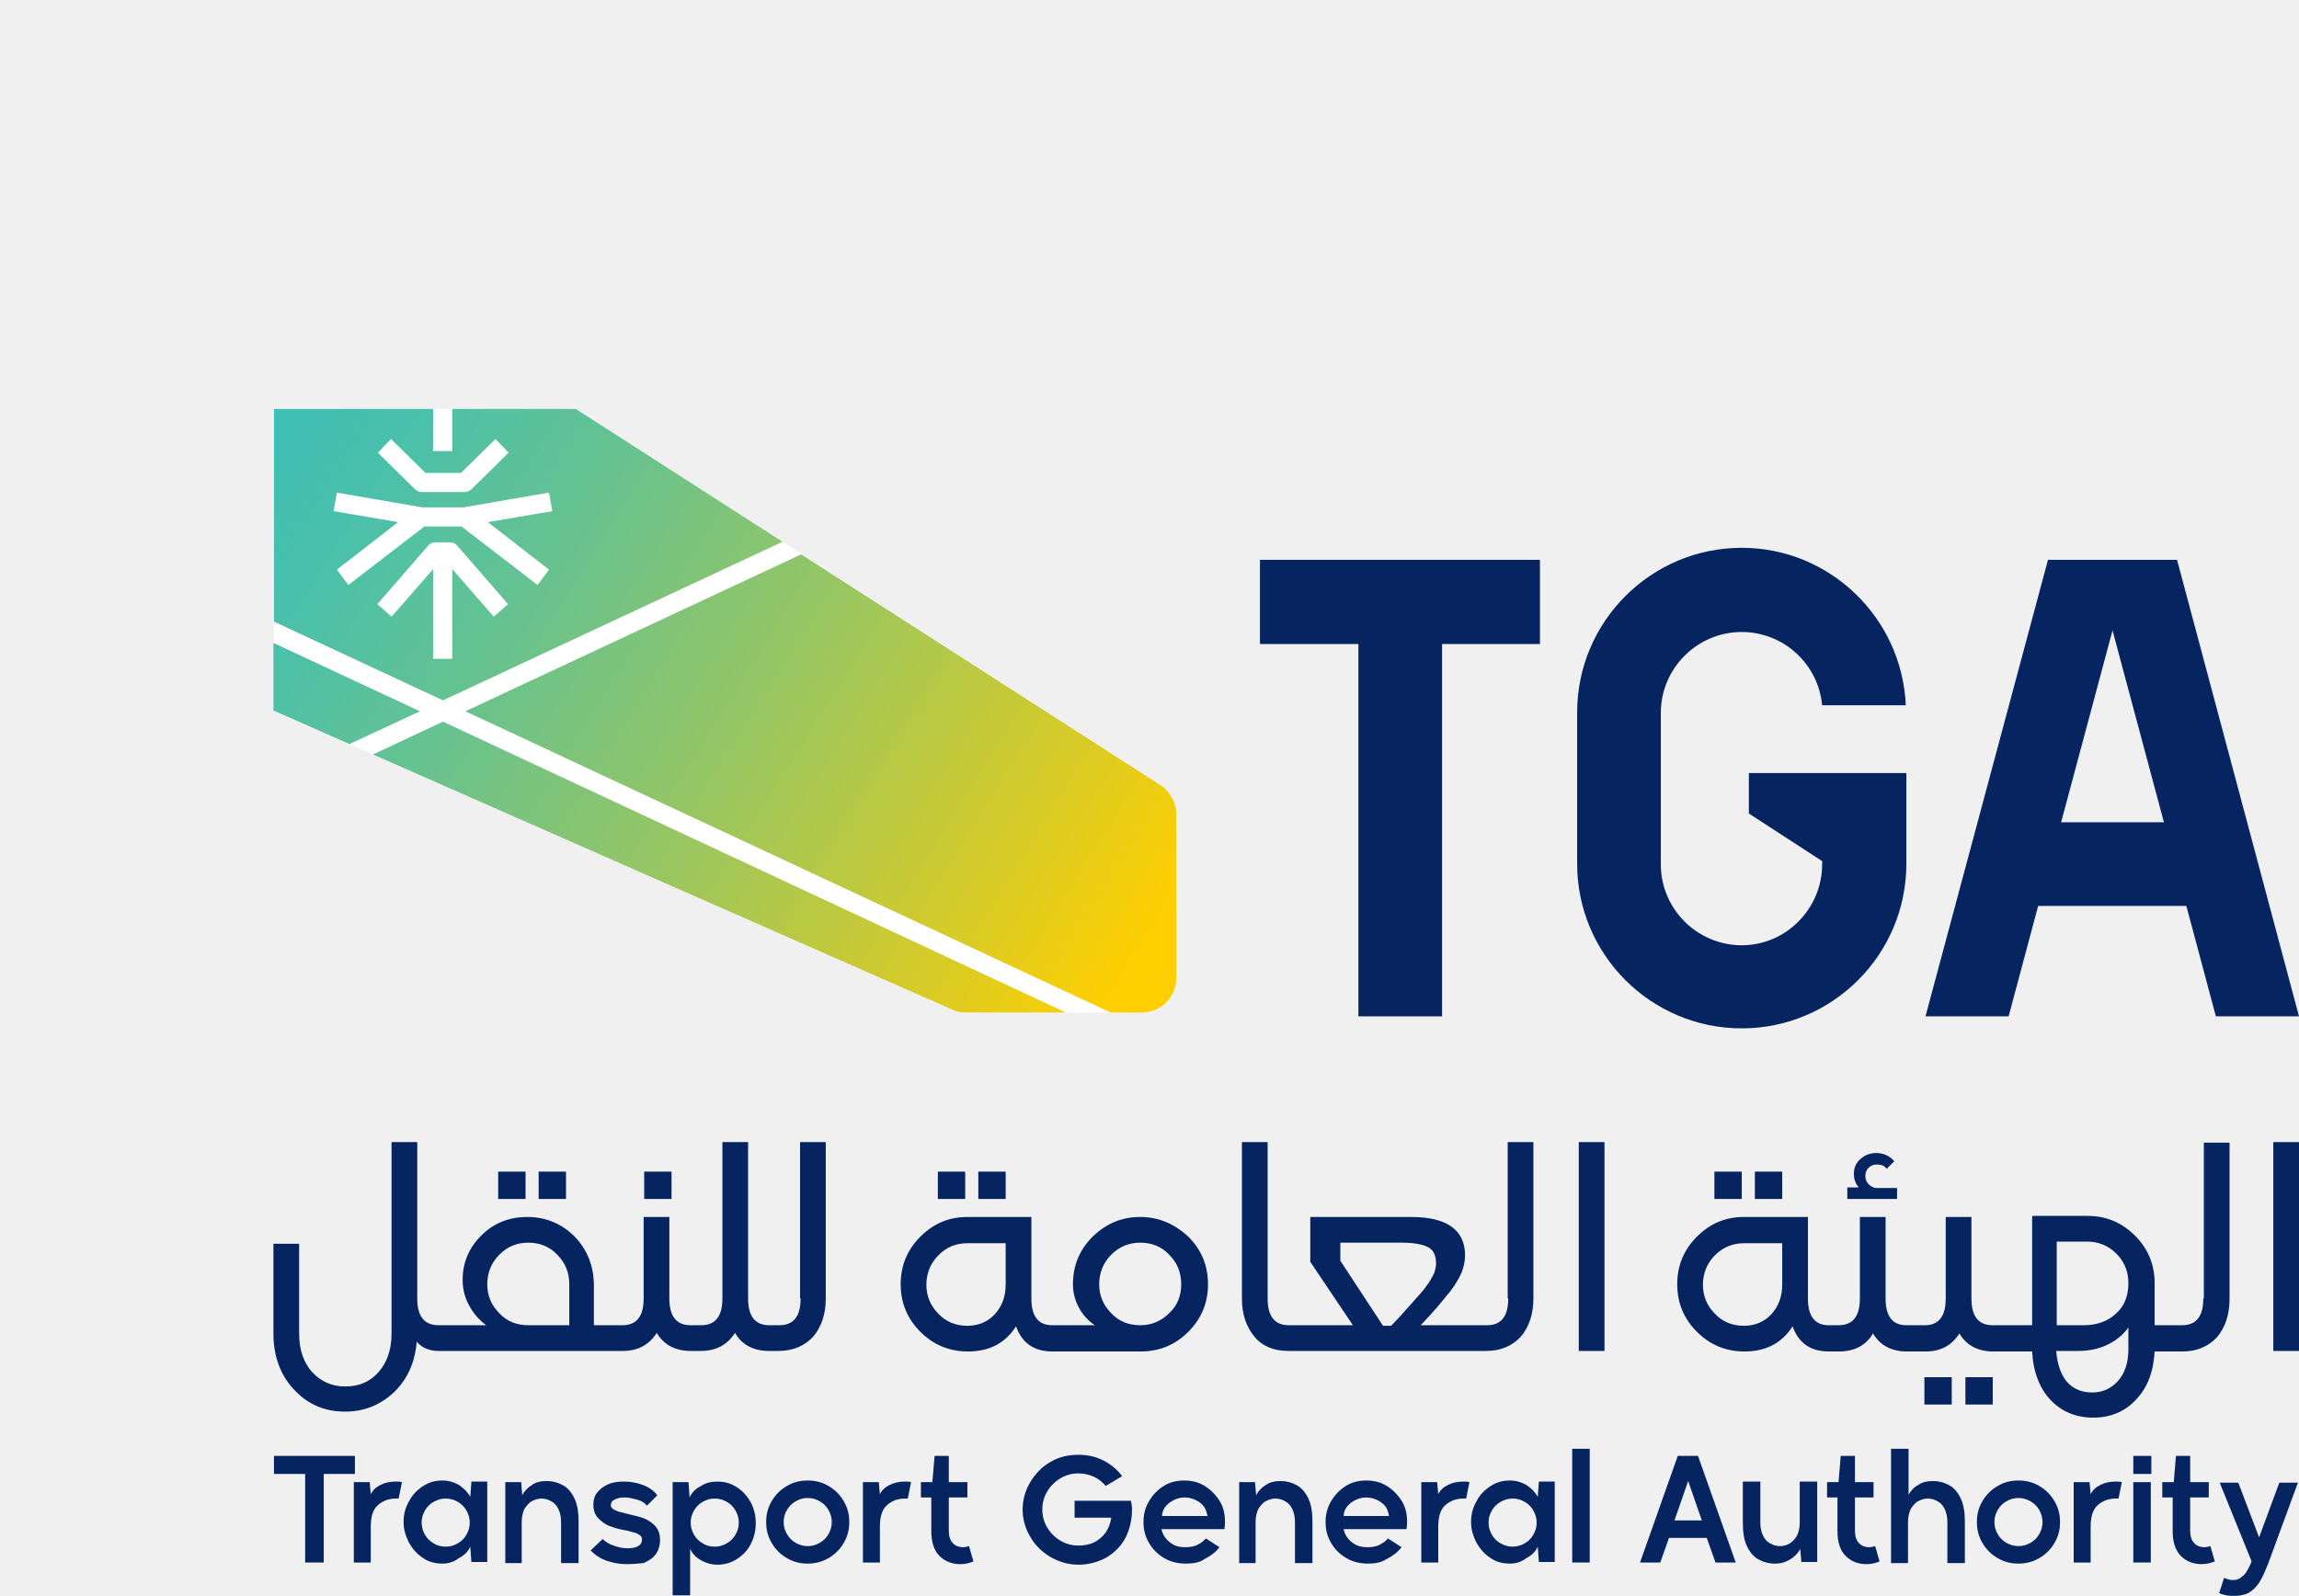
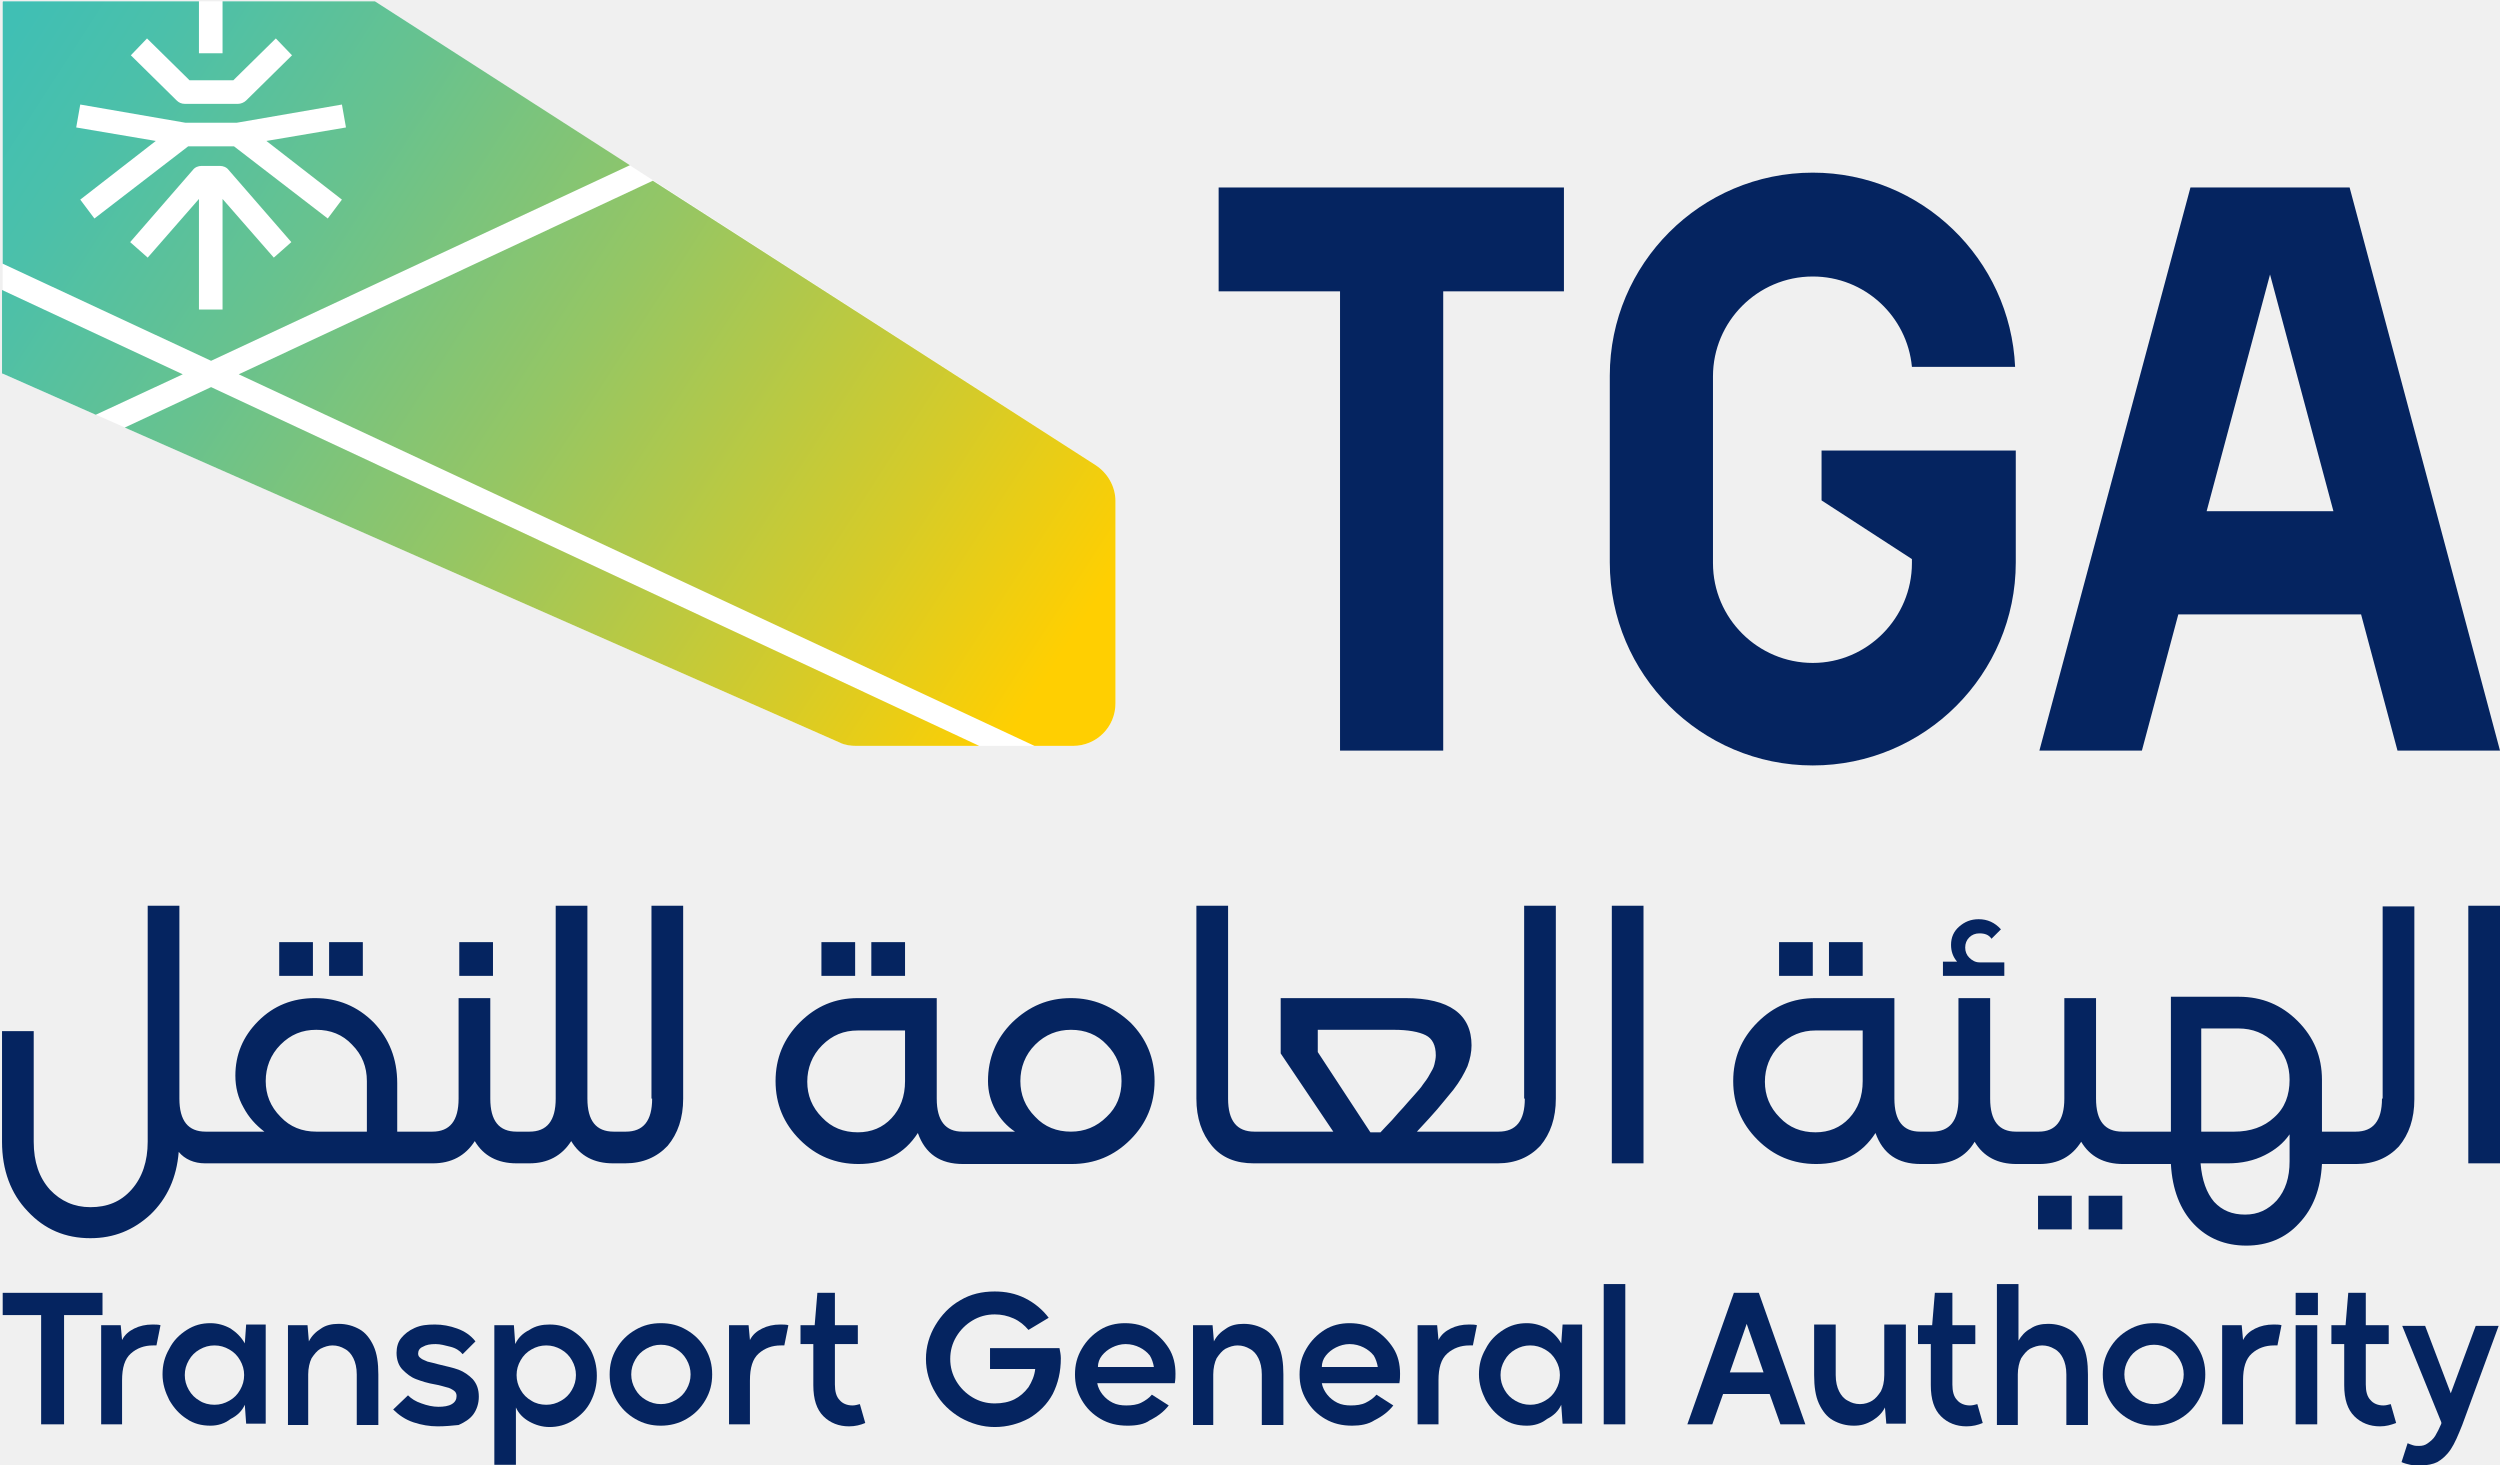
- <svg xmlns="http://www.w3.org/2000/svg" xmlns:xlink="http://www.w3.org/1999/xlink" width="420.4" height="291.9" viewBox="124.4 189.6 420.4 291.9" version="1.1" id="Layer_1">
+ <svg xmlns="http://www.w3.org/2000/svg" xmlns:xlink="http://www.w3.org/1999/xlink" width="370.7" height="217.2" viewBox="174.1 264.2 370.7 217.2" version="1.1" id="Layer_1">
  <style type="text/css">
	.st0{fill:#FFFFFF;}
	.st1{fill:#052460;}
	
		.st2{clip-path:url(#SVGID_00000046334948983350193480000002956981572553393802_);fill:url(#SVGID_00000010992031693402406580000013135106791726073480_);}
</style>
  <g>
    <path class="st0" d="M339.5,338.5v30c0,3.5-2.8,6.3-6.3,6.3h-32.1c-0.9,0-1.7-0.2-2.5-0.5l-124.1-54.7v-55.2h55.2l106.9,68.8   C338.4,334.4,339.5,336.4,339.5,338.5" />
    <polygon class="st1" points="180.2,475.4 180.2,459.2 174.5,459.2 174.5,455.9 189.3,455.9 189.3,459.2 183.6,459.2 183.6,475.4     " />
    <path class="st1" d="M189.1,475.4v-14.7h2.9l0.2,2.2c0.4-0.8,1-1.3,1.8-1.7c0.8-0.4,1.7-0.6,2.7-0.6c0.4,0,0.9,0,1.2,0.1l-0.6,3   c-0.2,0-0.3,0-0.5,0c-1.3,0-2.4,0.4-3.3,1.2c-0.9,0.8-1.3,2.1-1.3,4v6.5H189.1z" />
    <path class="st1" d="M205.3,475.6c-1.3,0-2.5-0.3-3.5-1c-1.1-0.7-1.9-1.6-2.6-2.8c-0.6-1.2-1-2.4-1-3.8c0-1.4,0.3-2.6,1-3.8   c0.6-1.2,1.5-2.1,2.6-2.8c1.1-0.7,2.2-1,3.5-1c1.1,0,2.1,0.3,3,0.8c0.9,0.6,1.6,1.3,2.1,2.2l0.2-2.8h2.9v14.7h-2.9l-0.2-2.8   c-0.4,0.9-1.1,1.6-2.1,2.1C207.4,475.3,206.4,475.6,205.3,475.6 M205.9,472.5c0.8,0,1.5-0.2,2.2-0.6c0.7-0.4,1.2-0.9,1.6-1.6   c0.4-0.7,0.6-1.4,0.6-2.2c0-0.8-0.2-1.5-0.6-2.2c-0.4-0.7-0.9-1.2-1.6-1.6c-0.7-0.4-1.4-0.6-2.2-0.6c-0.8,0-1.5,0.2-2.2,0.6   c-0.7,0.4-1.2,0.9-1.6,1.6c-0.4,0.7-0.6,1.4-0.6,2.2c0,0.8,0.2,1.5,0.6,2.2c0.4,0.7,0.9,1.2,1.6,1.6   C204.3,472.3,205.1,472.5,205.9,472.5" />
    <path class="st1" d="M216.8,475.4v-14.7h2.9l0.2,2.4c0.4-0.8,1-1.4,1.8-1.9c0.7-0.5,1.6-0.7,2.6-0.7c1.2,0,2.2,0.3,3.1,0.8   c0.9,0.5,1.6,1.4,2.1,2.5c0.5,1.1,0.7,2.5,0.7,4.2v7.5H227v-7.5c0-1-0.2-1.8-0.5-2.4c-0.3-0.6-0.7-1.1-1.3-1.4   c-0.5-0.3-1.1-0.5-1.8-0.5c-0.6,0-1.2,0.2-1.8,0.5c-0.5,0.3-0.9,0.8-1.3,1.4c-0.3,0.6-0.5,1.5-0.5,2.4v7.5H216.8z" />
    <path class="st1" d="M239,475.7c-1.2,0-2.4-0.2-3.6-0.6c-1.2-0.4-2.2-1.1-3-1.9l2.2-2.1c0.5,0.5,1.1,0.9,2,1.2   c0.8,0.3,1.7,0.5,2.5,0.5c0.8,0,1.5-0.1,2-0.4c0.5-0.3,0.7-0.7,0.7-1.2c0-0.3-0.1-0.6-0.4-0.8c-0.3-0.2-0.6-0.4-1.1-0.5   c-0.4-0.1-1-0.3-1.6-0.4c-1.2-0.2-2.1-0.5-2.9-0.8c-0.8-0.3-1.4-0.8-2-1.4c-0.6-0.6-0.9-1.5-0.9-2.5c0-0.8,0.2-1.6,0.7-2.2   c0.5-0.6,1.1-1.1,2-1.5c0.9-0.4,1.8-0.5,3-0.5c1.1,0,2.2,0.2,3.3,0.6c1.1,0.4,2,1,2.7,1.9l-1.9,1.9c-0.4-0.5-1-0.9-1.8-1.1   c-0.8-0.2-1.5-0.4-2.2-0.4c-0.8,0-1.4,0.1-1.9,0.4c-0.5,0.2-0.7,0.6-0.7,1c0,0.3,0.1,0.5,0.4,0.7c0.2,0.2,0.6,0.3,1,0.5   c0.4,0.1,0.9,0.2,1.6,0.4c1.2,0.3,2.2,0.5,3,0.8c0.8,0.3,1.5,0.8,2.1,1.4c0.6,0.7,0.9,1.5,0.9,2.6c0,1-0.3,1.9-0.8,2.6   c-0.5,0.7-1.3,1.2-2.2,1.6C241.1,475.6,240.1,475.7,239,475.7" />
    <path class="st1" d="M247.4,481.3v-20.6h2.9l0.2,2.8c0.4-0.9,1.1-1.6,2.1-2.1c0.9-0.6,1.9-0.8,3-0.8c1.3,0,2.4,0.3,3.5,1   c1.1,0.7,1.9,1.6,2.6,2.8c0.6,1.2,0.9,2.4,0.9,3.8c0,1.4-0.3,2.6-0.9,3.8c-0.6,1.2-1.5,2.1-2.6,2.8c-1.1,0.7-2.3,1-3.5,1   c-1.1,0-2.1-0.3-3-0.8c-0.9-0.5-1.6-1.2-2-2.1v8.5H247.4z M255.1,472.5c0.8,0,1.5-0.2,2.2-0.6c0.7-0.4,1.2-0.9,1.6-1.6   c0.4-0.7,0.6-1.4,0.6-2.2c0-0.8-0.2-1.5-0.6-2.2c-0.4-0.7-0.9-1.2-1.6-1.6c-0.7-0.4-1.4-0.6-2.2-0.6c-0.8,0-1.5,0.2-2.2,0.6   c-0.7,0.4-1.2,0.9-1.6,1.6c-0.4,0.7-0.6,1.4-0.6,2.2c0,0.8,0.2,1.5,0.6,2.2c0.4,0.7,0.9,1.2,1.6,1.6   C253.5,472.3,254.3,472.5,255.1,472.5" />
    <path class="st1" d="M272.1,475.6c-1.4,0-2.6-0.3-3.8-1c-1.2-0.7-2.1-1.6-2.8-2.8c-0.7-1.2-1-2.4-1-3.8c0-1.4,0.3-2.6,1-3.8   c0.7-1.2,1.6-2.1,2.8-2.8c1.2-0.7,2.4-1,3.8-1c1.4,0,2.6,0.3,3.8,1c1.2,0.7,2.1,1.6,2.8,2.8c0.7,1.2,1,2.4,1,3.8   c0,1.4-0.3,2.6-1,3.8c-0.7,1.2-1.6,2.1-2.8,2.8C274.7,475.3,273.4,475.6,272.1,475.6 M272.1,472.4c0.8,0,1.5-0.2,2.2-0.6   c0.7-0.4,1.2-0.9,1.6-1.6c0.4-0.7,0.6-1.4,0.6-2.2c0-0.8-0.2-1.5-0.6-2.2c-0.4-0.7-0.9-1.2-1.6-1.6c-0.7-0.4-1.4-0.6-2.2-0.6   c-0.8,0-1.5,0.2-2.2,0.6c-0.7,0.4-1.2,0.9-1.6,1.6c-0.4,0.7-0.6,1.4-0.6,2.2c0,0.8,0.2,1.5,0.6,2.2c0.4,0.7,0.9,1.2,1.6,1.6   C270.6,472.2,271.3,472.4,272.1,472.4" />
    <path class="st1" d="M282.2,475.4v-14.7h2.9l0.2,2.2c0.4-0.8,1-1.3,1.8-1.7c0.8-0.4,1.7-0.6,2.7-0.6c0.4,0,0.9,0,1.2,0.1l-0.6,3   c-0.2,0-0.3,0-0.5,0c-1.3,0-2.4,0.4-3.3,1.2c-0.9,0.8-1.3,2.1-1.3,4v6.5H282.2z" />
    <path class="st1" d="M300,475.7c-1.5,0-2.8-0.5-3.8-1.5c-1-1-1.5-2.5-1.5-4.6v-6.1h-1.9v-2.8h2.1l0.4-4.8h2.6v4.8h3.4v2.8h-3.4v6   c0,1,0.2,1.8,0.7,2.3c0.4,0.5,1.1,0.8,1.9,0.8c0.4,0,0.7-0.1,1.1-0.2l0.8,2.8C301.7,475.5,300.9,475.7,300,475.7" />
    <path class="st1" d="M321.6,475.8c-1.8,0-3.5-0.5-5.1-1.4c-1.5-0.9-2.8-2.1-3.7-3.7c-0.9-1.5-1.4-3.2-1.4-5c0-1.8,0.5-3.5,1.4-5   c0.9-1.5,2.1-2.8,3.7-3.7c1.5-0.9,3.2-1.3,5.1-1.3c1.6,0,3.1,0.3,4.5,1c1.4,0.7,2.6,1.7,3.5,2.9l-3,1.8c-0.6-0.7-1.3-1.3-2.2-1.7   c-0.9-0.4-1.8-0.6-2.8-0.6c-1.2,0-2.3,0.3-3.3,0.9c-1,0.6-1.8,1.4-2.4,2.4c-0.6,1-0.9,2.1-0.9,3.3c0,1.2,0.3,2.3,0.9,3.3   c0.6,1,1.4,1.8,2.4,2.4s2.1,0.9,3.3,0.9c1.1,0,2.1-0.2,2.9-0.6c0.8-0.4,1.5-1,2.1-1.8c0.5-0.8,0.9-1.7,1-2.7h-6.7v-3.1h10.3   c0.1,0.5,0.2,1,0.2,1.5c0,2-0.4,3.7-1.2,5.3c-0.8,1.5-2,2.7-3.5,3.6C325.2,475.3,323.5,475.8,321.6,475.8" />
    <path class="st1" d="M341.3,475.6c-1.5,0-2.8-0.3-4-1c-1.2-0.7-2.1-1.6-2.8-2.8c-0.7-1.2-1-2.4-1-3.8c0-1.4,0.3-2.6,1-3.8   c0.7-1.2,1.6-2.1,2.7-2.8c1.1-0.7,2.4-1,3.7-1c1.4,0,2.7,0.3,3.8,1c1.1,0.7,2,1.6,2.7,2.7c0.7,1.1,1,2.4,1,3.8c0,0.4,0,0.8-0.1,1.4   h-11.5c0.1,0.6,0.4,1.2,0.8,1.7c0.4,0.5,0.9,0.9,1.5,1.2c0.6,0.3,1.3,0.4,2,0.4c0.8,0,1.6-0.1,2.2-0.4c0.6-0.3,1.2-0.7,1.6-1.2   l2.5,1.6c-0.7,0.9-1.6,1.6-2.8,2.2C343.8,475.4,342.6,475.6,341.3,475.6 M345.2,466.9c-0.1-0.6-0.3-1.2-0.6-1.7   c-0.4-0.5-0.9-0.9-1.5-1.2c-0.6-0.3-1.3-0.5-2.1-0.5c-0.7,0-1.4,0.2-2,0.5c-0.6,0.3-1.1,0.7-1.5,1.2c-0.4,0.5-0.6,1.1-0.6,1.7   H345.2z" />
    <path class="st1" d="M351,475.4v-14.7h2.9l0.2,2.4c0.4-0.8,1-1.4,1.8-1.9c0.7-0.5,1.6-0.7,2.6-0.7c1.2,0,2.2,0.3,3.1,0.8   c0.9,0.5,1.6,1.4,2.1,2.5c0.5,1.1,0.7,2.5,0.7,4.2v7.5h-3.2v-7.5c0-1-0.2-1.8-0.5-2.4c-0.3-0.6-0.7-1.1-1.3-1.4   c-0.5-0.3-1.1-0.5-1.8-0.5c-0.6,0-1.2,0.2-1.8,0.5c-0.5,0.3-0.9,0.8-1.3,1.4c-0.3,0.6-0.5,1.5-0.5,2.4v7.5H351z" />
    <path class="st1" d="M374.6,475.6c-1.5,0-2.8-0.3-4-1c-1.2-0.7-2.1-1.6-2.8-2.8c-0.7-1.2-1-2.4-1-3.8c0-1.4,0.3-2.6,1-3.8   c0.7-1.2,1.6-2.1,2.7-2.8c1.1-0.7,2.4-1,3.7-1c1.4,0,2.7,0.3,3.8,1c1.1,0.7,2,1.6,2.7,2.7c0.7,1.1,1,2.4,1,3.8c0,0.4,0,0.8-0.1,1.4   h-11.5c0.1,0.6,0.4,1.2,0.8,1.7c0.4,0.5,0.9,0.9,1.5,1.2c0.6,0.3,1.3,0.4,2,0.4c0.8,0,1.6-0.1,2.2-0.4c0.6-0.3,1.2-0.7,1.6-1.2   l2.5,1.6c-0.7,0.9-1.6,1.6-2.8,2.2C377,475.4,375.8,475.6,374.6,475.6 M378.4,466.9c-0.1-0.6-0.3-1.2-0.6-1.7   c-0.4-0.5-0.9-0.9-1.5-1.2c-0.6-0.3-1.3-0.5-2.1-0.5c-0.7,0-1.4,0.2-2,0.5c-0.6,0.3-1.1,0.7-1.5,1.2c-0.4,0.5-0.6,1.1-0.6,1.7   H378.4z" />
    <path class="st1" d="M384.3,475.4v-14.7h2.9l0.2,2.2c0.4-0.8,1-1.3,1.8-1.7c0.8-0.4,1.7-0.6,2.7-0.6c0.4,0,0.9,0,1.2,0.1l-0.6,3   c-0.2,0-0.3,0-0.5,0c-1.3,0-2.4,0.4-3.3,1.2c-0.9,0.8-1.3,2.1-1.3,4v6.5H384.3z" />
    <path class="st1" d="M400.5,475.6c-1.3,0-2.5-0.3-3.5-1c-1.1-0.7-1.9-1.6-2.6-2.8c-0.6-1.2-1-2.4-1-3.8c0-1.4,0.3-2.6,1-3.8   c0.6-1.2,1.5-2.1,2.6-2.8c1.1-0.7,2.2-1,3.5-1c1.1,0,2.1,0.3,3,0.8c0.9,0.6,1.6,1.3,2.1,2.2l0.2-2.8h2.9v14.7h-2.9l-0.2-2.8   c-0.4,0.9-1.1,1.6-2.1,2.1C402.6,475.3,401.6,475.6,400.5,475.6 M401,472.5c0.8,0,1.5-0.2,2.2-0.6c0.7-0.4,1.2-0.9,1.6-1.6   c0.4-0.7,0.6-1.4,0.6-2.2c0-0.8-0.2-1.5-0.6-2.2c-0.4-0.7-0.9-1.2-1.6-1.6c-0.7-0.4-1.4-0.6-2.2-0.6c-0.8,0-1.5,0.2-2.2,0.6   c-0.7,0.4-1.2,0.9-1.6,1.6c-0.4,0.7-0.6,1.4-0.6,2.2c0,0.8,0.2,1.5,0.6,2.2c0.4,0.7,0.9,1.2,1.6,1.6   C399.5,472.3,400.2,472.5,401,472.5" />
    <rect x="411.9" y="454.6" class="st1" width="3.2" height="20.8" />
    <path class="st1" d="M424.3,475.4l6.9-19.5h3.7l6.9,19.5h-3.7l-1.6-4.5h-6.9l-1.6,4.5H424.3z M430.6,467.7h5l-2.5-7.2L430.6,467.7z   " />
    <path class="st1" d="M449,475.6c-1.2,0-2.2-0.3-3.1-0.8c-0.9-0.5-1.6-1.4-2.1-2.5c-0.5-1.1-0.7-2.5-0.7-4.2v-7.5h3.2v7.5   c0,1,0.2,1.8,0.5,2.4c0.3,0.6,0.7,1.1,1.3,1.4c0.5,0.3,1.1,0.5,1.8,0.5c0.7,0,1.3-0.2,1.8-0.5c0.5-0.3,0.9-0.8,1.3-1.4   c0.3-0.6,0.5-1.4,0.5-2.4v-7.5h3.2v14.7h-2.9l-0.2-2.4c-0.4,0.8-1,1.4-1.8,1.9C450.8,475.4,450,475.6,449,475.6" />
    <path class="st1" d="M465.7,475.7c-1.5,0-2.8-0.5-3.8-1.5c-1-1-1.5-2.5-1.5-4.6v-6.1h-1.9v-2.8h2.1l0.4-4.8h2.6v4.8h3.4v2.8h-3.4v6   c0,1,0.2,1.8,0.7,2.3c0.4,0.5,1.1,0.8,1.9,0.8c0.4,0,0.7-0.1,1.1-0.2l0.8,2.8C467.4,475.5,466.6,475.7,465.7,475.7" />
    <path class="st1" d="M470.2,475.4v-20.8h3.2v8.4c0.4-0.7,1-1.4,1.8-1.8c0.7-0.5,1.6-0.7,2.6-0.7c1.2,0,2.2,0.3,3.1,0.8   c0.9,0.5,1.6,1.4,2.1,2.5c0.5,1.1,0.7,2.5,0.7,4.2v7.5h-3.2v-7.5c0-1-0.2-1.8-0.5-2.4c-0.3-0.6-0.7-1.1-1.3-1.4   c-0.5-0.3-1.1-0.5-1.8-0.5c-0.6,0-1.2,0.2-1.8,0.5c-0.5,0.3-0.9,0.8-1.3,1.4c-0.3,0.6-0.5,1.5-0.5,2.4v7.5H470.2z" />
    <path class="st1" d="M493.5,475.6c-1.4,0-2.6-0.3-3.8-1c-1.2-0.7-2.1-1.6-2.8-2.8c-0.7-1.2-1-2.4-1-3.8c0-1.4,0.3-2.6,1-3.8   c0.7-1.2,1.6-2.1,2.8-2.8c1.2-0.7,2.4-1,3.8-1c1.4,0,2.6,0.3,3.8,1c1.2,0.7,2.1,1.6,2.8,2.8c0.7,1.2,1,2.4,1,3.8   c0,1.4-0.3,2.6-1,3.8c-0.7,1.2-1.6,2.1-2.8,2.8C496.1,475.3,494.8,475.6,493.5,475.6 M493.5,472.4c0.8,0,1.5-0.2,2.2-0.6   c0.7-0.4,1.2-0.9,1.6-1.6c0.4-0.7,0.6-1.4,0.6-2.2c0-0.8-0.2-1.5-0.6-2.2c-0.4-0.7-0.9-1.2-1.6-1.6c-0.7-0.4-1.4-0.6-2.2-0.6   c-0.8,0-1.5,0.2-2.2,0.6c-0.7,0.4-1.2,0.9-1.6,1.6c-0.4,0.7-0.6,1.4-0.6,2.2c0,0.8,0.2,1.5,0.6,2.2c0.4,0.7,0.9,1.2,1.6,1.6   C492,472.2,492.7,472.4,493.5,472.4" />
    <path class="st1" d="M503.6,475.4v-14.7h2.9l0.2,2.2c0.4-0.8,1-1.3,1.8-1.7c0.8-0.4,1.7-0.6,2.7-0.6c0.4,0,0.9,0,1.2,0.1l-0.6,3   c-0.2,0-0.3,0-0.5,0c-1.3,0-2.4,0.4-3.3,1.2c-0.9,0.8-1.3,2.1-1.3,4v6.5H503.6z" />
    <rect x="514.5" y="455.9" class="st1" width="3.3" height="3.3" />
    <rect x="514.5" y="460.7" class="st1" width="3.2" height="14.7" />
    <path class="st1" d="M527,475.7c-1.5,0-2.8-0.5-3.8-1.5c-1-1-1.5-2.5-1.5-4.6v-6.1h-1.9v-2.8h2.1l0.4-4.8h2.6v4.8h3.4v2.8h-3.4v6   c0,1,0.2,1.8,0.7,2.3c0.4,0.5,1.1,0.8,1.9,0.8c0.4,0,0.7-0.1,1.1-0.2l0.8,2.8C528.6,475.5,527.9,475.7,527,475.7" />
    <path class="st1" d="M533,481.5c-0.5,0-1,0-1.5-0.1c-0.4-0.1-0.9-0.2-1.3-0.4l0.9-2.8c0.2,0.1,0.5,0.2,0.8,0.3   c0.3,0.1,0.6,0.1,0.9,0.1c0.5,0,0.9-0.1,1.3-0.4c0.4-0.3,0.8-0.6,1.1-1.1c0.3-0.5,0.6-1.1,0.9-1.8c0,0,0-0.1,0-0.1c0,0,0,0,0-0.1   l-5.8-14.3h3.4l3.8,10l3.7-10h3.4l-5.4,14.7c-0.6,1.5-1.1,2.7-1.7,3.6c-0.6,0.9-1.3,1.5-2,1.9C534.9,481.3,534,481.5,533,481.5" />
    <polygon class="st1" points="372.8,375.5 388.1,375.5 388.1,307.4 406,307.4 406,292 354.8,292 354.8,307.4 372.8,307.4  " />
    <path class="st1" d="M444.2,338.4l13.4,8.7v0.6c0,8.1-6.6,14.8-14.7,14.8c-8.1,0-14.8-6.6-14.8-14.8v-27.7   c0-8.1,6.6-14.8,14.8-14.8c7.7,0,14,5.9,14.7,13.4h15.3c-0.7-16-13.9-28.8-30-28.8c-16.6,0-30.1,13.5-30.1,30.1v27.7   c0,16.6,13.5,30.1,30.1,30.1c16.6,0,30.1-13.5,30.1-30.1V331h-28.8V338.4z" />
    <path class="st1" d="M524.2,355.3l5.4,20.2h15.2L522.5,292h-23.6l-22.4,83.5h15.2l5.4-20.2H524.2z M510.7,304.9l9.4,35.1h-18.8   L510.7,304.9z" />
    <path class="st1" d="M270.8,427.1c0,3.3-1.3,4.9-3.9,4.9h-1.8c-2.6,0-3.9-1.6-3.9-4.9v-28.6h-4.7v28.6c0,3.3-1.3,4.9-3.9,4.9h-1.9   c-2.6,0-3.9-1.6-3.9-4.9v-14.9h-4.7v14.9c0,3.3-1.3,4.9-3.9,4.9h-5.2v-7.2c0-3.6-1.2-6.6-3.5-9c-2.4-2.4-5.3-3.6-8.7-3.6   c-3.3,0-6.1,1.1-8.4,3.4c-2.3,2.3-3.4,5-3.4,8.1c0,1.7,0.4,3.3,1.2,4.7c0.8,1.5,1.8,2.6,3.1,3.6h-8.7c-2.6,0-3.9-1.6-3.9-4.9v-28.6   h-4.7v35c0,2.9-0.8,5.3-2.4,7.1c-1.6,1.8-3.6,2.6-6.1,2.6c-2.4,0-4.4-0.9-6-2.6c-1.6-1.8-2.4-4.1-2.4-7.1v-16.4h-4.7v16.4   c0,4.2,1.3,7.7,3.8,10.3c2.5,2.7,5.6,4,9.3,4c3.5,0,6.4-1.2,8.9-3.5c2.5-2.4,3.9-5.5,4.2-9.3c0.9,1.1,2.3,1.7,3.9,1.7h33.8   c2.7,0,4.8-1.1,6.2-3.3c1.3,2.2,3.4,3.3,6.2,3.3h1.9c2.7,0,4.8-1.1,6.2-3.3c1.3,2.2,3.4,3.3,6.2,3.3h1.8c2.6,0,4.7-0.9,6.3-2.6   c1.5-1.8,2.3-4.1,2.3-7v-28.6h-4.7V427.1z M228.5,432H221c-2.1,0-3.9-0.7-5.3-2.2c-1.5-1.5-2.2-3.3-2.2-5.3s0.7-3.9,2.2-5.4   c1.5-1.5,3.2-2.2,5.3-2.2c2.1,0,3.9,0.7,5.3,2.2c1.5,1.5,2.2,3.3,2.2,5.4V432z M332.9,412.2c-3.4,0-6.2,1.2-8.7,3.6   c-2.4,2.4-3.6,5.3-3.6,8.7c0,1.6,0.4,3,1.1,4.3c0.7,1.3,1.7,2.4,2.9,3.2h-7.8c-2.5,0-3.8-1.6-3.8-4.9v-14.9h-11.7   c-3.4,0-6.2,1.2-8.6,3.6c-2.4,2.4-3.6,5.3-3.6,8.7s1.2,6.3,3.6,8.7c2.4,2.4,5.3,3.6,8.7,3.6c3.9,0,6.8-1.5,8.8-4.6   c1.1,3.1,3.3,4.6,6.7,4.6h16.1c3.4,0,6.3-1.2,8.7-3.6c2.4-2.4,3.6-5.3,3.6-8.7s-1.2-6.3-3.6-8.7   C339.1,413.4,336.2,412.2,332.9,412.2 M308.3,424.5c0,2.3-0.7,4.1-2,5.5c-1.3,1.4-3,2.1-5,2.1c-2.1,0-3.9-0.7-5.3-2.2   c-1.5-1.5-2.2-3.3-2.2-5.3s0.7-3.9,2.2-5.4c1.5-1.5,3.2-2.2,5.3-2.2h7V424.5z M338.2,429.8c-1.5,1.5-3.3,2.2-5.3,2.2   c-2.1,0-3.9-0.7-5.3-2.2c-1.5-1.5-2.2-3.3-2.2-5.3s0.7-3.9,2.2-5.4c1.5-1.5,3.3-2.2,5.3-2.2c2.1,0,3.9,0.7,5.3,2.2   c1.5,1.5,2.2,3.3,2.2,5.4S339.7,428.4,338.2,429.8 M400.2,427.1c0,3.3-1.3,4.9-3.9,4.9h-12.1c1.4-1.5,2.4-2.6,3-3.3   c0.6-0.7,1.4-1.7,2.4-2.9c1-1.3,1.6-2.4,2.1-3.5c0.4-1.1,0.6-2.1,0.6-3.1c0-4.6-3.3-7-9.8-7H364v8.2l7.8,11.6h-11.7   c-2.6,0-3.9-1.6-3.9-4.9v-28.6h-4.7v28.6c0,2.9,0.8,5.2,2.3,7c1.5,1.8,3.6,2.6,6.2,2.6h36.2c2.6,0,4.7-0.9,6.3-2.6   c1.5-1.8,2.3-4.1,2.3-7v-28.6h-4.7V427.1z M382.2,428.4c-0.4,0.4-0.9,1-1.7,1.9c-0.8,0.8-1.3,1.4-1.7,1.8h-1.5l-7.8-11.9v-3.3h11.3   c2.1,0,3.7,0.3,4.7,0.8c1,0.5,1.5,1.5,1.5,3c0,0.4-0.1,0.9-0.2,1.3c-0.1,0.5-0.4,1-0.7,1.5c-0.3,0.6-0.7,1.1-1,1.5   c-0.3,0.5-0.8,1-1.4,1.7C383.1,427.4,382.6,427.9,382.2,428.4 M413.1,398.5h4.7v38.2h-4.7V398.5z M527.3,427.1   c0,3.3-1.3,4.9-3.9,4.9h-5v-7.7c0-3.4-1.2-6.3-3.6-8.7c-2.4-2.4-5.3-3.6-8.7-3.6h-10.1V432H492h-3.2c-2.6,0-3.9-1.6-3.9-4.9v-14.9   h-4.7v14.9c0,3.3-1.3,4.9-3.8,4.9H473c-2.5,0-3.8-1.6-3.8-4.9v-14.9h-4.7v14.9c0,3.3-1.3,4.9-3.9,4.9h-1.8c-2.5,0-3.8-1.6-3.8-4.9   v-14.9h-11.7c-3.4,0-6.2,1.2-8.6,3.6c-2.4,2.4-3.6,5.3-3.6,8.7s1.2,6.3,3.6,8.7c2.4,2.4,5.3,3.6,8.7,3.6c3.9,0,6.8-1.5,8.8-4.6   c1.1,3.1,3.3,4.6,6.7,4.6h1.8c2.8,0,4.9-1.1,6.2-3.3c1.3,2.2,3.4,3.3,6.2,3.3h3.4c2.8,0,4.8-1.1,6.2-3.3c1.3,2.2,3.4,3.3,6.2,3.3   h3.2h3.9c0.2,3.8,1.4,6.8,3.4,8.9c2,2.1,4.6,3.2,7.8,3.2c3.1,0,5.8-1.1,7.8-3.3c2.1-2.2,3.2-5.1,3.4-8.8h5.1c2.6,0,4.7-0.9,6.3-2.6   c1.5-1.8,2.3-4.1,2.3-7v-28.6h-4.7V427.1z M450.3,424.5c0,2.3-0.7,4.1-2,5.5c-1.3,1.4-3,2.1-5,2.1c-2.1,0-3.9-0.7-5.3-2.2   c-1.5-1.5-2.2-3.3-2.2-5.3s0.7-3.9,2.2-5.4c1.5-1.5,3.3-2.2,5.3-2.2h7V424.5z M513.6,436.4c0,2.4-0.6,4.3-1.9,5.8   c-1.3,1.4-2.8,2.1-4.7,2.1c-1.9,0-3.4-0.6-4.6-1.9c-1.1-1.3-1.8-3.2-2-5.7h4.1c2,0,3.8-0.4,5.4-1.2c1.6-0.8,2.8-1.8,3.7-3.1V436.4z    M511.3,429.9c-1.5,1.4-3.5,2.1-5.9,2.1h-4.9v-15.3h5.5c2.1,0,3.9,0.7,5.4,2.2c1.5,1.5,2.2,3.3,2.2,5.4   C513.6,426.6,512.9,428.5,511.3,429.9 M544.8,436.7h-4.7v-38.2h4.7V436.7z M442.9,408.9h-5v-5h5V408.9z M450.3,408.9h-5v-5h5V408.9   z M476.3,441.5h5v5h-5V441.5z M483.8,441.5h5v5h-5V441.5z M300.9,408.9h-5v-5h5V408.9z M308.3,408.9h-5v-5h5V408.9z M220.5,408.9   h-5v-5h5V408.9z M227.9,408.9h-5v-5h5V408.9z M247.2,408.9h-5v-5h5V408.9z" />
    <path class="st1" d="M471.1,408.9h-8.9v-2.1h2.1c-0.6-0.7-0.9-1.5-0.9-2.5c0-1.1,0.4-2,1.2-2.7c0.8-0.7,1.7-1.1,2.9-1.1   c1.3,0,2.4,0.5,3.3,1.5l-1.4,1.4c-0.4-0.6-1-0.8-1.8-0.8c-0.6,0-1.1,0.2-1.5,0.6c-0.4,0.4-0.6,0.9-0.6,1.5c0,0.6,0.2,1.1,0.6,1.5   c0.4,0.4,0.9,0.7,1.5,0.7h3.7V408.9z" />
    <g>
      <defs>
        <path id="SVGID_1_" d="M192.6,327.6l106,46.7c0.8,0.4,1.7,0.5,2.5,0.5h18.2l-113.9-53.2L192.6,327.6z M174.5,319.6l13.8,6.1     l12.9-6l-26.8-12.5V319.6z M209.5,319.7l118,55.1h5.7c3.5,0,6.3-2.8,6.3-6.3v-30c0-2.1-1.1-4.1-2.9-5.3L270.9,291L209.5,319.7z      M193.4,300.1l9.3-10.7c0.3-0.4,0.8-0.6,1.3-0.6h2.7c0.5,0,1,0.2,1.3,0.6l9.3,10.7l-2.6,2.3l-7.6-8.7v16.4h-3.5v-16.4l-7.6,8.7     L193.4,300.1z M209.2,282.4l15.6-2.7l0.6,3.4l-11.8,2l11.2,8.7l-2.1,2.8l-13.9-10.7H202l-13.9,10.7l-2.1-2.8l11.2-8.7l-11.8-2     l0.6-3.4l15.6,2.7H209.2z M208.7,276.1l6.3-6.2l2.4,2.5l-6.8,6.7c-0.3,0.3-0.8,0.5-1.2,0.5h-7.9c-0.5,0-0.9-0.2-1.2-0.5l-6.8-6.7     l2.4-2.5l6.3,6.2H208.7z M207.1,264.4v7.7h-3.5v-7.7h-29.1v0v38.9l30.9,14.4l62.1-29l-37.8-24.3H207.1z" />
      </defs>
      <clipPath id="SVGID_00000075885139224045198490000007720881165972734607_">
        <use xlink:href="#SVGID_1_" style="overflow:visible;" />
      </clipPath>
      <linearGradient id="SVGID_00000108304433032729218930000015164337654582666136_" gradientUnits="userSpaceOnUse" x1="-596.67" y1="903.632" x2="-595.67" y2="903.632" gradientTransform="matrix(-153.9175 -98.4 -98.4 153.9175 -2590.833 -197430.859)">
        <stop offset="0" style="stop-color:#FFCF01" />
        <stop offset="0.176" style="stop-color:#D5CB29" />
        <stop offset="0.464" style="stop-color:#95C664" />
        <stop offset="0.707" style="stop-color:#67C28F" />
        <stop offset="0.893" style="stop-color:#4BC0AA" />
        <stop offset="1" style="stop-color:#40BFB4" />
      </linearGradient>
      <polygon style="clip-path:url(#SVGID_00000075885139224045198490000007720881165972734607_);fill:url(#SVGID_00000108304433032729218930000015164337654582666136_);" points="    291.7,449.7 124.4,342.8 222.4,189.6 389.6,296.5   " />
    </g>
  </g>
</svg>
